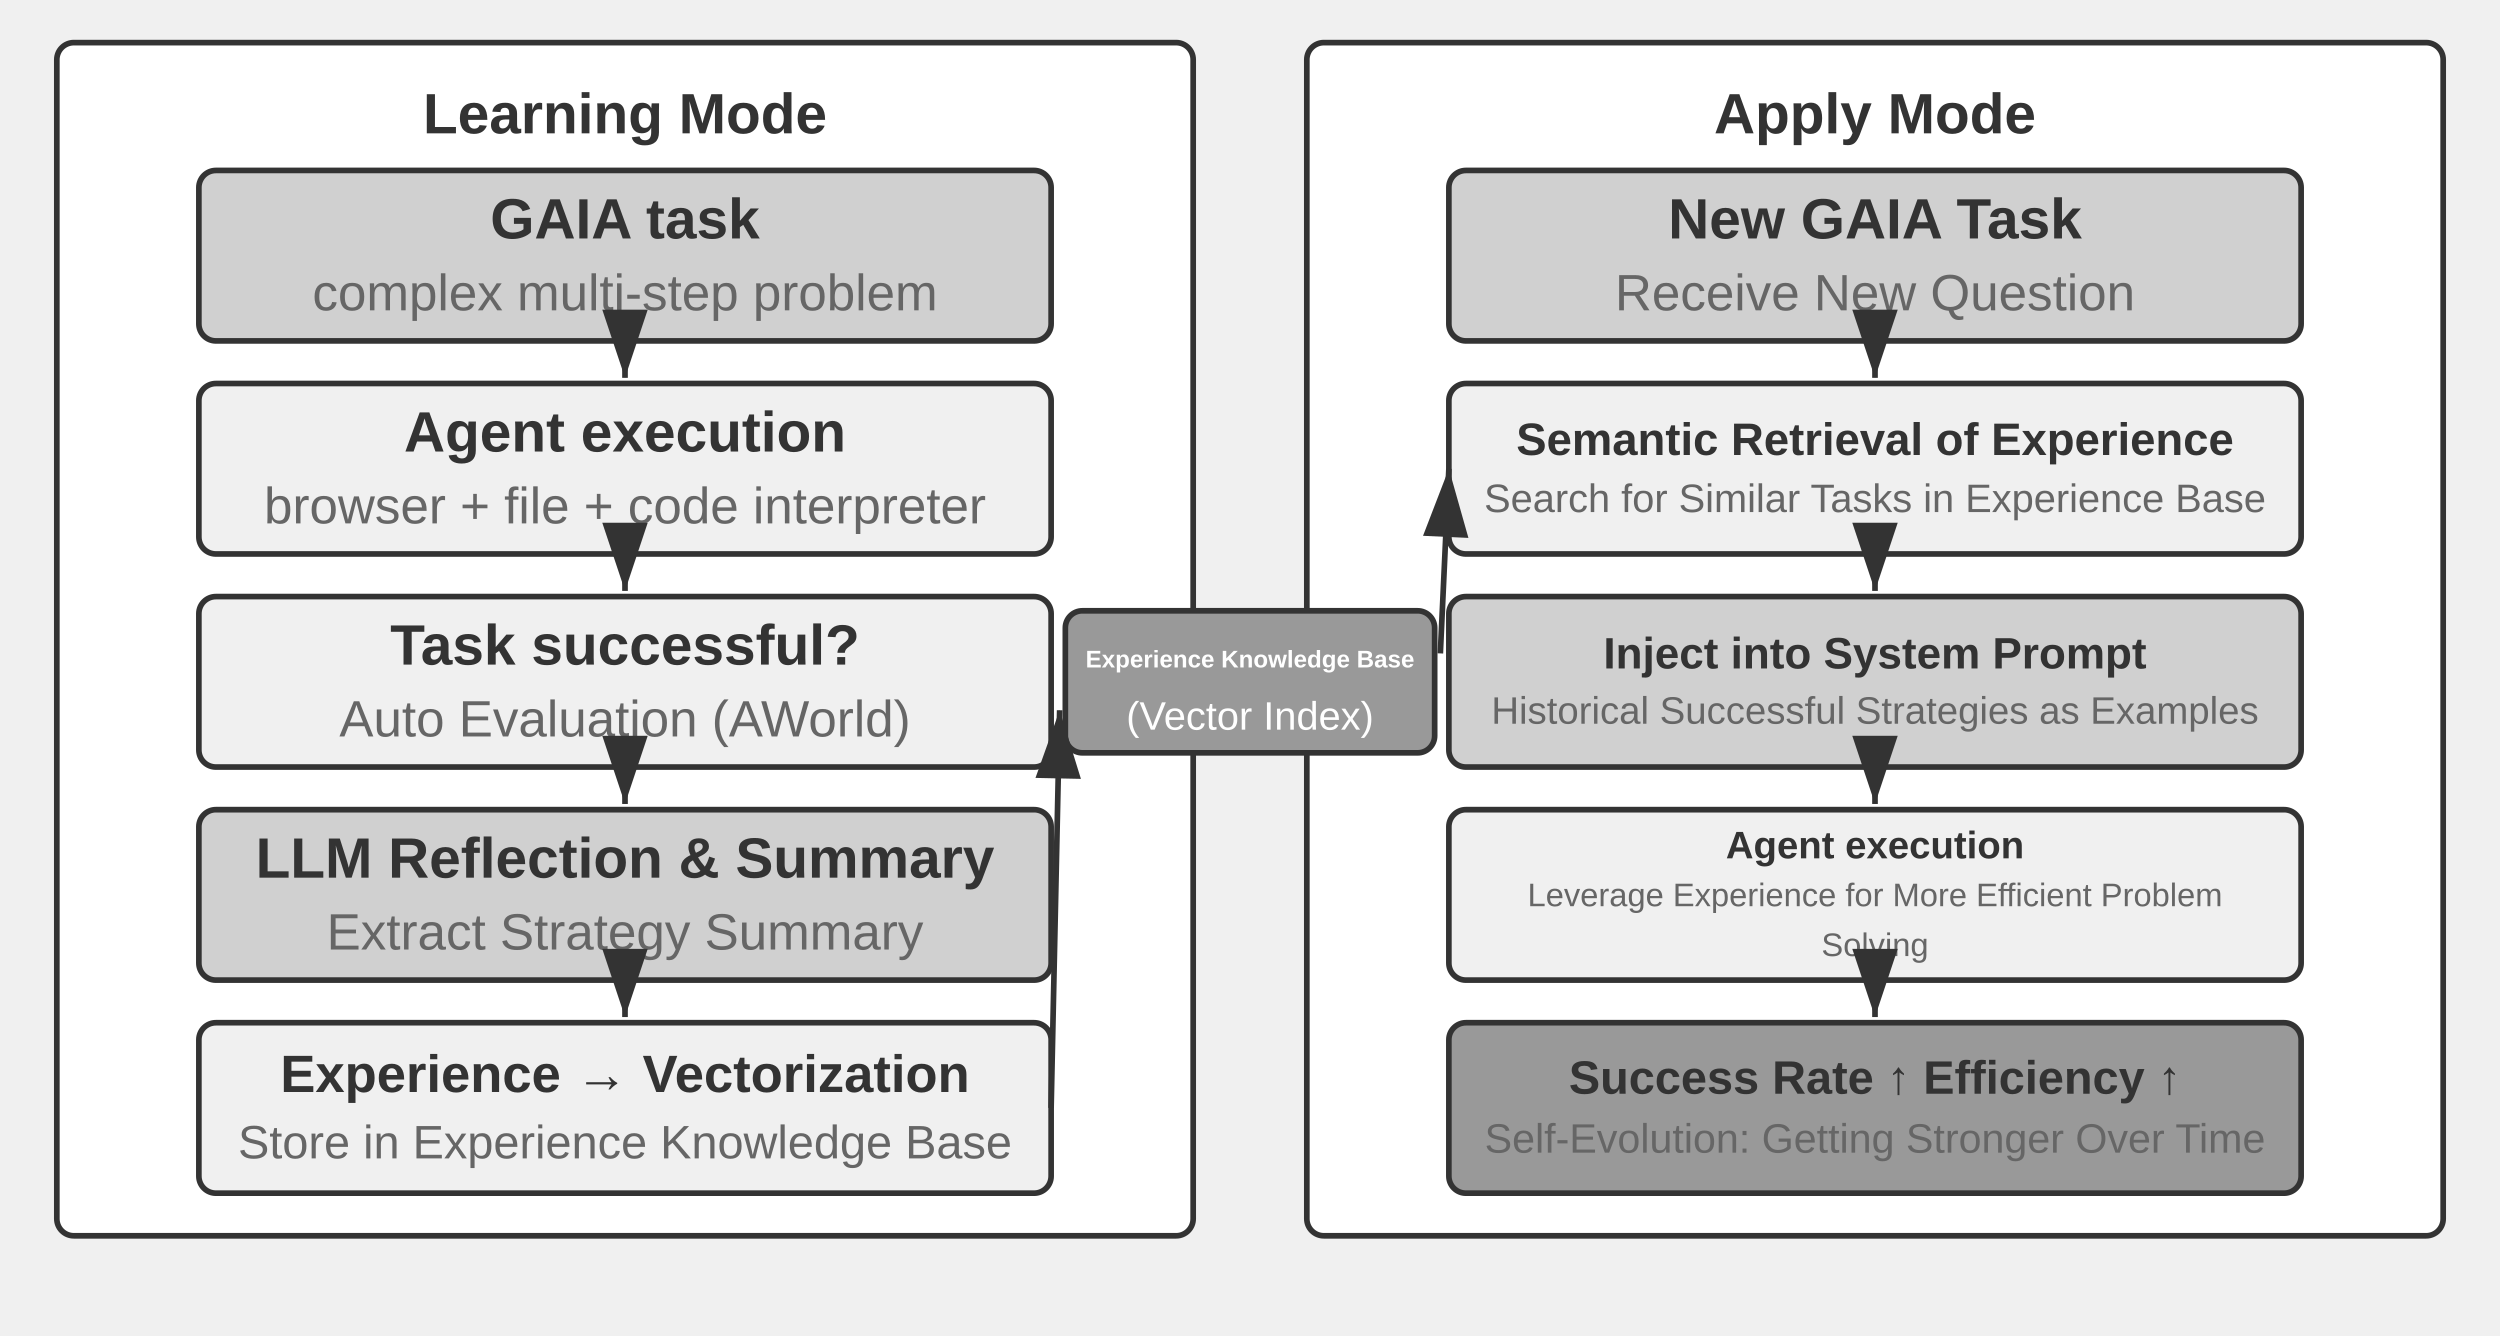
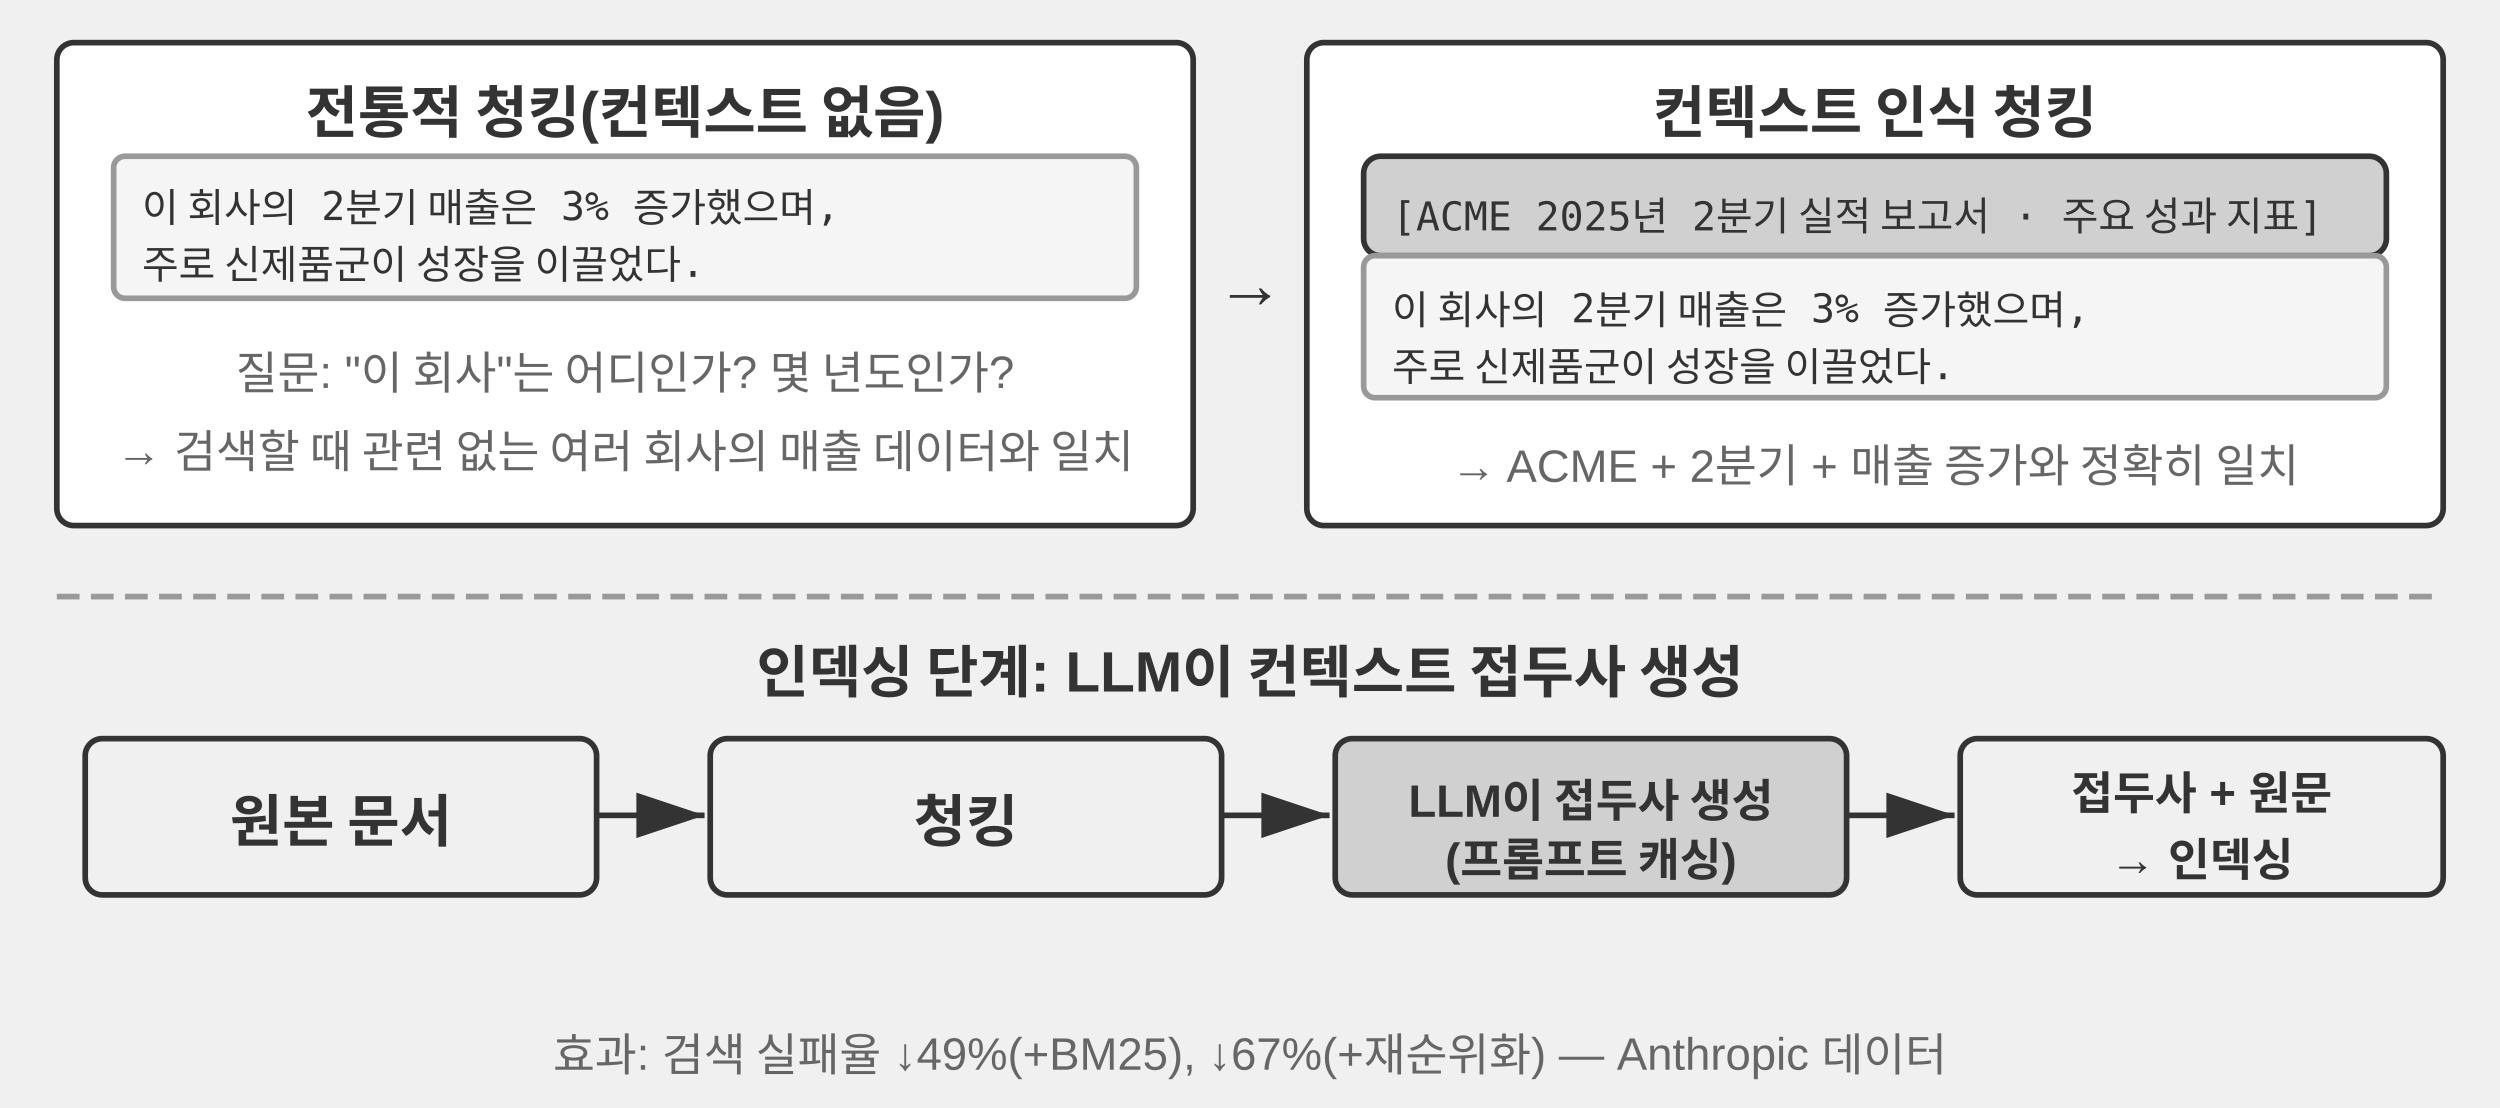
- <svg xmlns="http://www.w3.org/2000/svg" viewBox="0 40 880 470" width="880" height="470" style="background:#ffffff">
+ <svg xmlns="http://www.w3.org/2000/svg" viewBox="0 40 880 390" width="880" height="390" style="background:#ffffff">
  <defs>
    <marker id="ah" markerWidth="12" markerHeight="8" refX="12" refY="4" orient="auto">
      <polygon points="0 0, 12 4, 0 8" fill="#333333" />
    </marker>
    <marker id="ah-light" markerWidth="12" markerHeight="8" refX="12" refY="4" orient="auto">
      <polygon points="0 0, 12 4, 0 8" fill="#999999" />
    </marker>
  </defs>
-   <rect x="20" y="55" width="400" height="420" rx="6" fill="#ffffff" stroke="#333333" stroke-width="2" />
-   <text x="220" y="80" font-family="Arial, 'Helvetica Neue', Helvetica, 'PingFang SC', 'Microsoft YaHei', sans-serif" font-size="20" fill="#333333" text-anchor="middle" dominant-baseline="central" font-weight="bold">Learning Mode</text>
-   <rect x="70" y="100" width="300" height="60" rx="6" fill="#d0d0d0" stroke="#333333" stroke-width="2" />
-   <text x="220.0" y="117.0" font-family="Arial, 'Helvetica Neue', Helvetica, 'PingFang SC', 'Microsoft YaHei', sans-serif" font-size="20" fill="#333333" text-anchor="middle" dominant-baseline="central" font-weight="bold">GAIA task</text>
-   <text x="220.0" y="143.0" font-family="Arial, 'Helvetica Neue', Helvetica, 'PingFang SC', 'Microsoft YaHei', sans-serif" font-size="18" fill="#666666" text-anchor="middle" dominant-baseline="central" font-weight="normal">complex multi-step problem</text>
-   <rect x="70" y="175" width="300" height="60" rx="6" fill="#f0f0f0" stroke="#333333" stroke-width="2" />
-   <text x="220.0" y="192.0" font-family="Arial, 'Helvetica Neue', Helvetica, 'PingFang SC', 'Microsoft YaHei', sans-serif" font-size="20" fill="#333333" text-anchor="middle" dominant-baseline="central" font-weight="bold">Agent execution</text>
-   <text x="220.0" y="218.0" font-family="Arial, 'Helvetica Neue', Helvetica, 'PingFang SC', 'Microsoft YaHei', sans-serif" font-size="18" fill="#666666" text-anchor="middle" dominant-baseline="central" font-weight="normal">browser + file + code interpreter</text>
-   <line x1="220" y1="162" x2="220" y2="173" stroke="#333333" stroke-width="2" marker-end="url(#ah)" />
-   <rect x="70" y="250" width="300" height="60" rx="6" fill="#f0f0f0" stroke="#333333" stroke-width="2" />
-   <text x="220.0" y="267.0" font-family="Arial, 'Helvetica Neue', Helvetica, 'PingFang SC', 'Microsoft YaHei', sans-serif" font-size="20" fill="#333333" text-anchor="middle" dominant-baseline="central" font-weight="bold">Task successful?</text>
-   <text x="220.0" y="293.0" font-family="Arial, 'Helvetica Neue', Helvetica, 'PingFang SC', 'Microsoft YaHei', sans-serif" font-size="18" fill="#666666" text-anchor="middle" dominant-baseline="central" font-weight="normal">Auto Evaluation (AWorld)</text>
-   <line x1="220" y1="237" x2="220" y2="248" stroke="#333333" stroke-width="2" marker-end="url(#ah)" />
-   <rect x="70" y="325" width="300" height="60" rx="6" fill="#d0d0d0" stroke="#333333" stroke-width="2" />
-   <text x="220.0" y="342.0" font-family="Arial, 'Helvetica Neue', Helvetica, 'PingFang SC', 'Microsoft YaHei', sans-serif" font-size="20" fill="#333333" text-anchor="middle" dominant-baseline="central" font-weight="bold">LLM Reflection &amp; Summary</text>
-   <text x="220.0" y="368.0" font-family="Arial, 'Helvetica Neue', Helvetica, 'PingFang SC', 'Microsoft YaHei', sans-serif" font-size="18" fill="#666666" text-anchor="middle" dominant-baseline="central" font-weight="normal">Extract Strategy Summary</text>
-   <line x1="220" y1="312" x2="220" y2="323" stroke="#333333" stroke-width="2" marker-end="url(#ah)" />
-   <rect x="70" y="400" width="300" height="60" rx="6" fill="#f0f0f0" stroke="#333333" stroke-width="2" />
-   <text x="220.0" y="417.975" font-family="Arial, 'Helvetica Neue', Helvetica, 'PingFang SC', 'Microsoft YaHei', sans-serif" font-size="18.5" fill="#333333" text-anchor="middle" dominant-baseline="central" font-weight="bold">Experience → Vectorization</text>
-   <text x="220.0" y="442.025" font-family="Arial, 'Helvetica Neue', Helvetica, 'PingFang SC', 'Microsoft YaHei', sans-serif" font-size="16.5" fill="#666666" text-anchor="middle" dominant-baseline="central" font-weight="normal">Store in Experience Knowledge Base</text>
-   <line x1="220" y1="387" x2="220" y2="398" stroke="#333333" stroke-width="2" marker-end="url(#ah)" />
-   <rect x="460" y="55" width="400" height="420" rx="6" fill="#ffffff" stroke="#333333" stroke-width="2" />
-   <text x="660" y="80" font-family="Arial, 'Helvetica Neue', Helvetica, 'PingFang SC', 'Microsoft YaHei', sans-serif" font-size="20" fill="#333333" text-anchor="middle" dominant-baseline="central" font-weight="bold">Apply Mode</text>
-   <rect x="510" y="100" width="300" height="60" rx="6" fill="#d0d0d0" stroke="#333333" stroke-width="2" />
-   <text x="660.0" y="117.0" font-family="Arial, 'Helvetica Neue', Helvetica, 'PingFang SC', 'Microsoft YaHei', sans-serif" font-size="20" fill="#333333" text-anchor="middle" dominant-baseline="central" font-weight="bold">New GAIA Task</text>
-   <text x="660.0" y="143.0" font-family="Arial, 'Helvetica Neue', Helvetica, 'PingFang SC', 'Microsoft YaHei', sans-serif" font-size="18" fill="#666666" text-anchor="middle" dominant-baseline="central" font-weight="normal">Receive New Question</text>
-   <rect x="510" y="175" width="300" height="60" rx="6" fill="#f0f0f0" stroke="#333333" stroke-width="2" />
-   <text x="660.0" y="194.6" font-family="Arial, 'Helvetica Neue', Helvetica, 'PingFang SC', 'Microsoft YaHei', sans-serif" font-size="16.0" fill="#333333" text-anchor="middle" dominant-baseline="central" font-weight="bold">Semantic Retrieval of Experience</text>
-   <text x="660.0" y="215.4" font-family="Arial, 'Helvetica Neue', Helvetica, 'PingFang SC', 'Microsoft YaHei', sans-serif" font-size="14.0" fill="#666666" text-anchor="middle" dominant-baseline="central" font-weight="normal">Search for Similar Tasks in Experience Base</text>
-   <line x1="660" y1="162" x2="660" y2="173" stroke="#333333" stroke-width="2" marker-end="url(#ah)" />
-   <rect x="510" y="250" width="300" height="60" rx="6" fill="#d0d0d0" stroke="#333333" stroke-width="2" />
-   <text x="660.0" y="269.925" font-family="Arial, 'Helvetica Neue', Helvetica, 'PingFang SC', 'Microsoft YaHei', sans-serif" font-size="15.5" fill="#333333" text-anchor="middle" dominant-baseline="central" font-weight="bold">Inject into System Prompt</text>
-   <text x="660.0" y="290.075" font-family="Arial, 'Helvetica Neue', Helvetica, 'PingFang SC', 'Microsoft YaHei', sans-serif" font-size="13.5" fill="#666666" text-anchor="middle" dominant-baseline="central" font-weight="normal">Historical Successful Strategies as Examples</text>
-   <line x1="660" y1="237" x2="660" y2="248" stroke="#333333" stroke-width="2" marker-end="url(#ah)" />
-   <rect x="510" y="325" width="300" height="60" rx="6" fill="#f0f0f0" stroke="#333333" stroke-width="2" />
-   <text x="660.0" y="337.45" font-family="Arial, 'Helvetica Neue', Helvetica, 'PingFang SC', 'Microsoft YaHei', sans-serif" font-size="13.5" fill="#333333" text-anchor="middle" dominant-baseline="central" font-weight="bold">Agent execution</text>
-   <text x="660.0" y="355.0" font-family="Arial, 'Helvetica Neue', Helvetica, 'PingFang SC', 'Microsoft YaHei', sans-serif" font-size="11.5" fill="#666666" text-anchor="middle" dominant-baseline="central" font-weight="normal">Leverage Experience for More Efficient Problem</text>
-   <text x="660.0" y="372.55" font-family="Arial, 'Helvetica Neue', Helvetica, 'PingFang SC', 'Microsoft YaHei', sans-serif" font-size="11.5" fill="#666666" text-anchor="middle" dominant-baseline="central" font-weight="normal">Solving</text>
-   <line x1="660" y1="312" x2="660" y2="323" stroke="#333333" stroke-width="2" marker-end="url(#ah)" />
-   <rect x="510" y="400" width="300" height="60" rx="6" fill="#999999" stroke="#333333" stroke-width="2" />
-   <text x="660.0" y="419.275" font-family="Arial, 'Helvetica Neue', Helvetica, 'PingFang SC', 'Microsoft YaHei', sans-serif" font-size="16.5" fill="#333333" text-anchor="middle" dominant-baseline="central" font-weight="bold">Success Rate ↑ Efficiency ↑</text>
-   <text x="660.0" y="440.725" font-family="Arial, 'Helvetica Neue', Helvetica, 'PingFang SC', 'Microsoft YaHei', sans-serif" font-size="14.5" fill="#666666" text-anchor="middle" dominant-baseline="central" font-weight="normal">Self-Evolution: Getting Stronger Over Time</text>
-   <line x1="660" y1="387" x2="660" y2="398" stroke="#333333" stroke-width="2" marker-end="url(#ah)" />
-   <rect x="375" y="255.0" width="130" height="50" rx="6" fill="#999999" stroke="#333333" stroke-width="2" />
-   <text x="440.0" y="272.0" font-family="Arial, 'Helvetica Neue', Helvetica, 'PingFang SC', 'Microsoft YaHei', sans-serif" font-size="8.5" fill="#ffffff" text-anchor="middle" dominant-baseline="central" font-weight="bold">Experience Knowledge Base</text>
-   <text x="440.0" y="292.0" font-family="Arial, 'Helvetica Neue', Helvetica, 'PingFang SC', 'Microsoft YaHei', sans-serif" font-size="14" fill="#ffffff" text-anchor="middle" dominant-baseline="central" font-weight="normal">(Vector Index)</text>
-   <line x1="370" y1="430.0" x2="373" y2="290.0" stroke="#333333" stroke-width="2" marker-end="url(#ah)" />
-   <line x1="507" y1="270.0" x2="510" y2="205.0" stroke="#333333" stroke-width="2" marker-end="url(#ah)" />
+   <rect x="20" y="55" width="400" height="170" rx="6" fill="#ffffff" stroke="#333333" stroke-width="2" />
+   <text x="220" y="78" font-family="'Apple SD Gothic Neo', 'Malgun Gothic', Arial, sans-serif" font-size="20" fill="#333333" text-anchor="middle" dominant-baseline="central" font-weight="bold">전통적 청킹(컨텍스트 없음)</text>
+   <rect x="40" y="95" width="360" height="50" rx="4" fill="#f5f5f5" stroke="#999999" stroke-width="2" />
+   <text x="50" y="112" font-family="'Apple SD Gothic Neo', 'Malgun Gothic', monospace" font-size="14" fill="#333333" text-anchor="start" dominant-baseline="central">이 회사의 2분기 매출은 3% 증가했으며,</text>
+   <text x="50" y="132" font-family="'Apple SD Gothic Neo', 'Malgun Gothic', monospace" font-size="14" fill="#333333" text-anchor="start" dominant-baseline="central">주로 신제품군이 성장을 이끌었다.</text>
+   <text x="220" y="170" font-family="'Apple SD Gothic Neo', 'Malgun Gothic', Arial, sans-serif" font-size="16" fill="#666666" text-anchor="middle" dominant-baseline="central" font-weight="normal">질문: "이 회사"는 어디인가? 몇 년도인가?</text>
+   <text x="220" y="195" font-family="'Apple SD Gothic Neo', 'Malgun Gothic', Arial, sans-serif" font-size="16" fill="#666666" text-anchor="middle" dominant-baseline="central" font-weight="normal">→ 검색할 때 관련 없는 여러 회사의 매출 데이터와 일치</text>
+   <rect x="460" y="55" width="400" height="170" rx="6" fill="#ffffff" stroke="#333333" stroke-width="2" />
+   <text x="660" y="78" font-family="'Apple SD Gothic Neo', 'Malgun Gothic', Arial, sans-serif" font-size="20" fill="#333333" text-anchor="middle" dominant-baseline="central" font-weight="bold">컨텍스트 인식 청킹</text>
+   <rect x="480" y="95" width="360" height="35" rx="6" fill="#d0d0d0" stroke="#333333" stroke-width="2" />
+   <text x="490" y="113" font-family="'Apple SD Gothic Neo', 'Malgun Gothic', monospace" font-size="14" fill="#333333" text-anchor="start" dominant-baseline="central">[ACME 2025년 2분기 실적 보고서 · 주요 성과 지표]</text>
+   <rect x="480" y="130" width="360" height="50" rx="4" fill="#f5f5f5" stroke="#999999" stroke-width="2" />
+   <text x="490" y="148" font-family="'Apple SD Gothic Neo', 'Malgun Gothic', monospace" font-size="14" fill="#333333" text-anchor="start" dominant-baseline="central">이 회사의 2분기 매출은 3% 증가했으며,</text>
+   <text x="490" y="168" font-family="'Apple SD Gothic Neo', 'Malgun Gothic', monospace" font-size="14" fill="#333333" text-anchor="start" dominant-baseline="central">주로 신제품군이 성장을 이끌었다.</text>
+   <text x="660" y="200" font-family="'Apple SD Gothic Neo', 'Malgun Gothic', Arial, sans-serif" font-size="16" fill="#666666" text-anchor="middle" dominant-baseline="central" font-weight="normal">→ ACME + 2분기 + 매출 증가와 정확히 일치</text>
+   <text x="440" y="140" font-family="'Apple SD Gothic Neo', 'Malgun Gothic', Arial, sans-serif" font-size="24" fill="#333333" text-anchor="middle" dominant-baseline="central" font-weight="bold">→</text>
+   <line x1="20" y1="250" x2="860" y2="250" stroke="#999999" stroke-width="2" stroke-dasharray="8,4" />
+   <text x="440.0" y="275" font-family="'Apple SD Gothic Neo', 'Malgun Gothic', Arial, sans-serif" font-size="20" fill="#333333" text-anchor="middle" dominant-baseline="central" font-weight="bold">인덱싱 단계: LLM이 컨텍스트 접두사 생성</text>
+   <rect x="30" y="300" width="180" height="55" rx="6" fill="#f0f0f0" stroke="#333333" stroke-width="2" />
+   <text x="120.0" y="327.5" font-family="'Apple SD Gothic Neo', 'Malgun Gothic', Arial, sans-serif" font-size="20" fill="#333333" text-anchor="middle" dominant-baseline="central" font-weight="bold">원본 문서</text>
+   <line x1="210" y1="327" x2="248" y2="327" stroke="#333333" stroke-width="2" marker-end="url(#ah)" />
+   <rect x="250" y="300" width="180" height="55" rx="6" fill="#f0f0f0" stroke="#333333" stroke-width="2" />
+   <text x="340.0" y="327.5" font-family="'Apple SD Gothic Neo', 'Malgun Gothic', Arial, sans-serif" font-size="20" fill="#333333" text-anchor="middle" dominant-baseline="central" font-weight="bold">청킹</text>
+   <line x1="430" y1="327" x2="468" y2="327" stroke="#333333" stroke-width="2" marker-end="url(#ah)" />
+   <rect x="470" y="300" width="180" height="55" rx="6" fill="#d0d0d0" stroke="#333333" stroke-width="2" />
+   <text x="560.0" y="317.9" font-family="'Apple SD Gothic Neo', 'Malgun Gothic', Arial, sans-serif" font-size="16" fill="#333333" text-anchor="middle" dominant-baseline="central" font-weight="bold">LLM이 접두사 생성</text>
+   <text x="560.0" y="338.7" font-family="'Apple SD Gothic Neo', 'Malgun Gothic', Arial, sans-serif" font-size="16" fill="#333333" text-anchor="middle" dominant-baseline="central" font-weight="bold">(프롬프트 캐싱)</text>
+   <line x1="650" y1="327" x2="688" y2="327" stroke="#333333" stroke-width="2" marker-end="url(#ah)" />
+   <rect x="690" y="300" width="170" height="55" rx="6" fill="#f0f0f0" stroke="#333333" stroke-width="2" />
+   <text x="775.0" y="317.9" font-family="'Apple SD Gothic Neo', 'Malgun Gothic', Arial, sans-serif" font-size="16" fill="#333333" text-anchor="middle" dominant-baseline="central" font-weight="bold">접두사 + 원문</text>
+   <text x="775.0" y="338.7" font-family="'Apple SD Gothic Neo', 'Malgun Gothic', Arial, sans-serif" font-size="16" fill="#333333" text-anchor="middle" dominant-baseline="central" font-weight="bold">→ 인덱싱</text>
+   <text x="440.0" y="410" font-family="'Apple SD Gothic Neo', 'Malgun Gothic', Arial, sans-serif" font-size="16" fill="#666666" text-anchor="middle" dominant-baseline="central" font-weight="normal">효과: 검색 실패율 ↓49%(+BM25), ↓67%(+재순위화) — Anthropic 데이터</text>
</svg>
